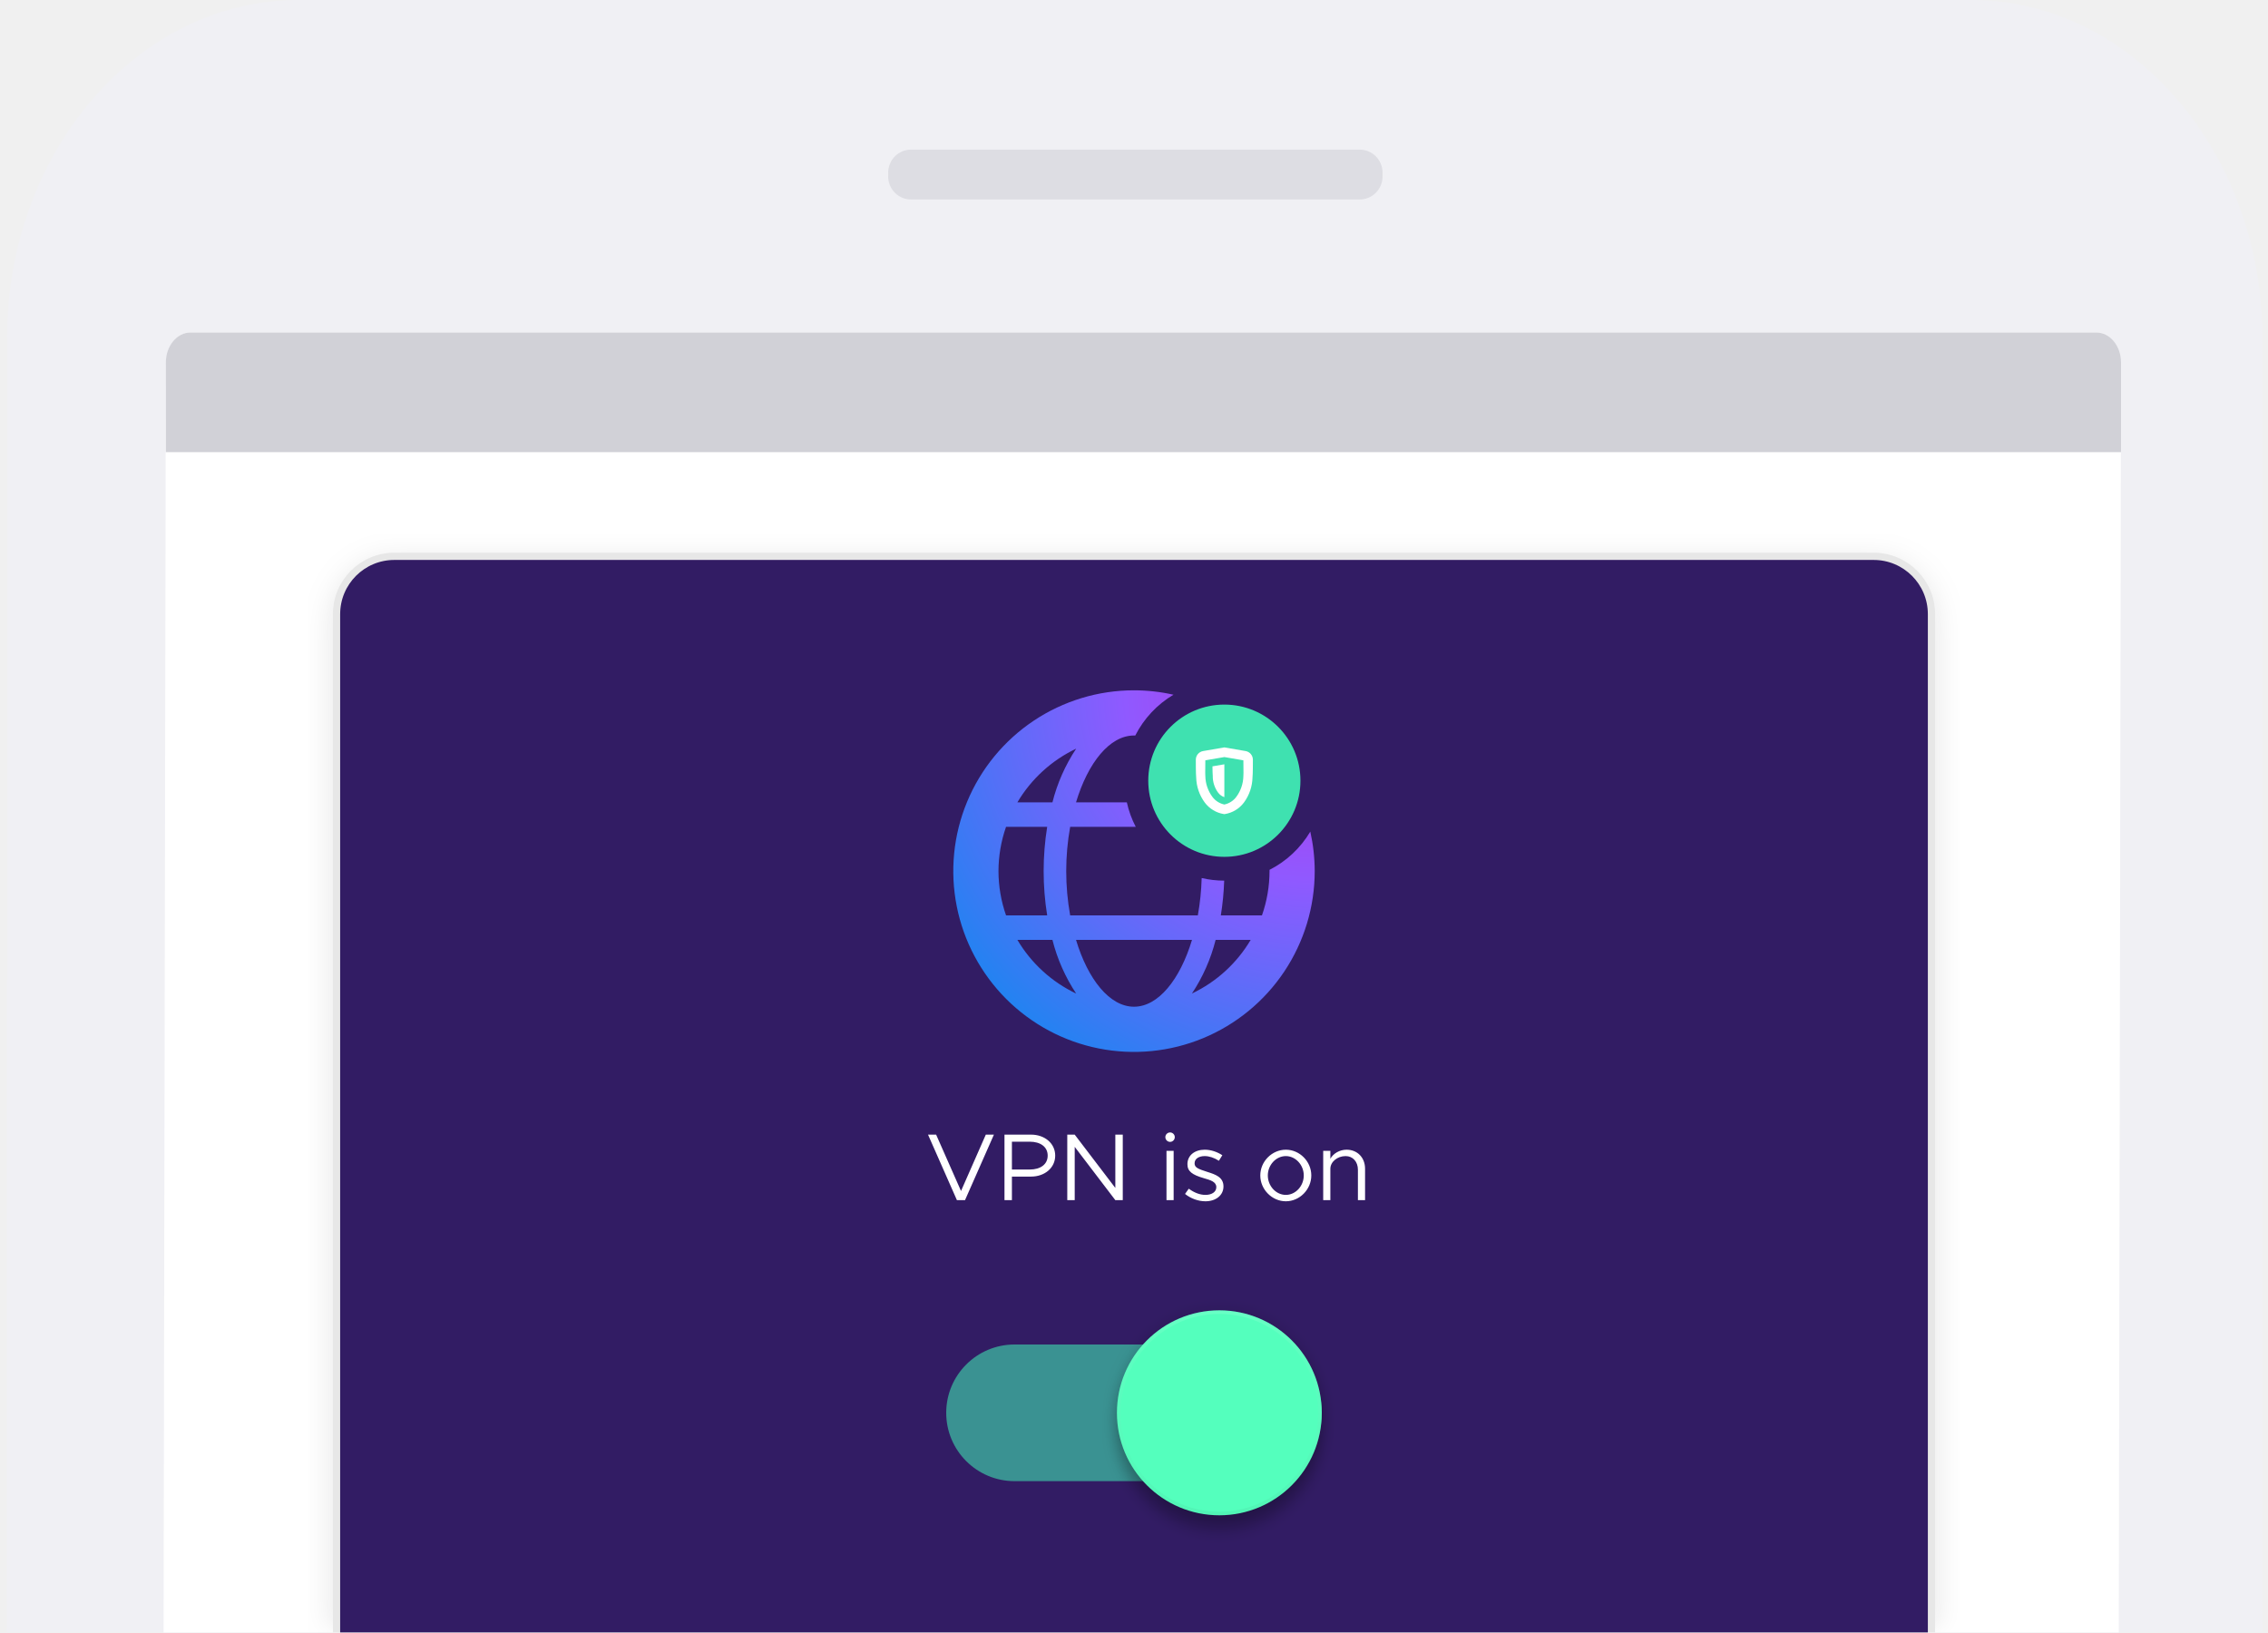
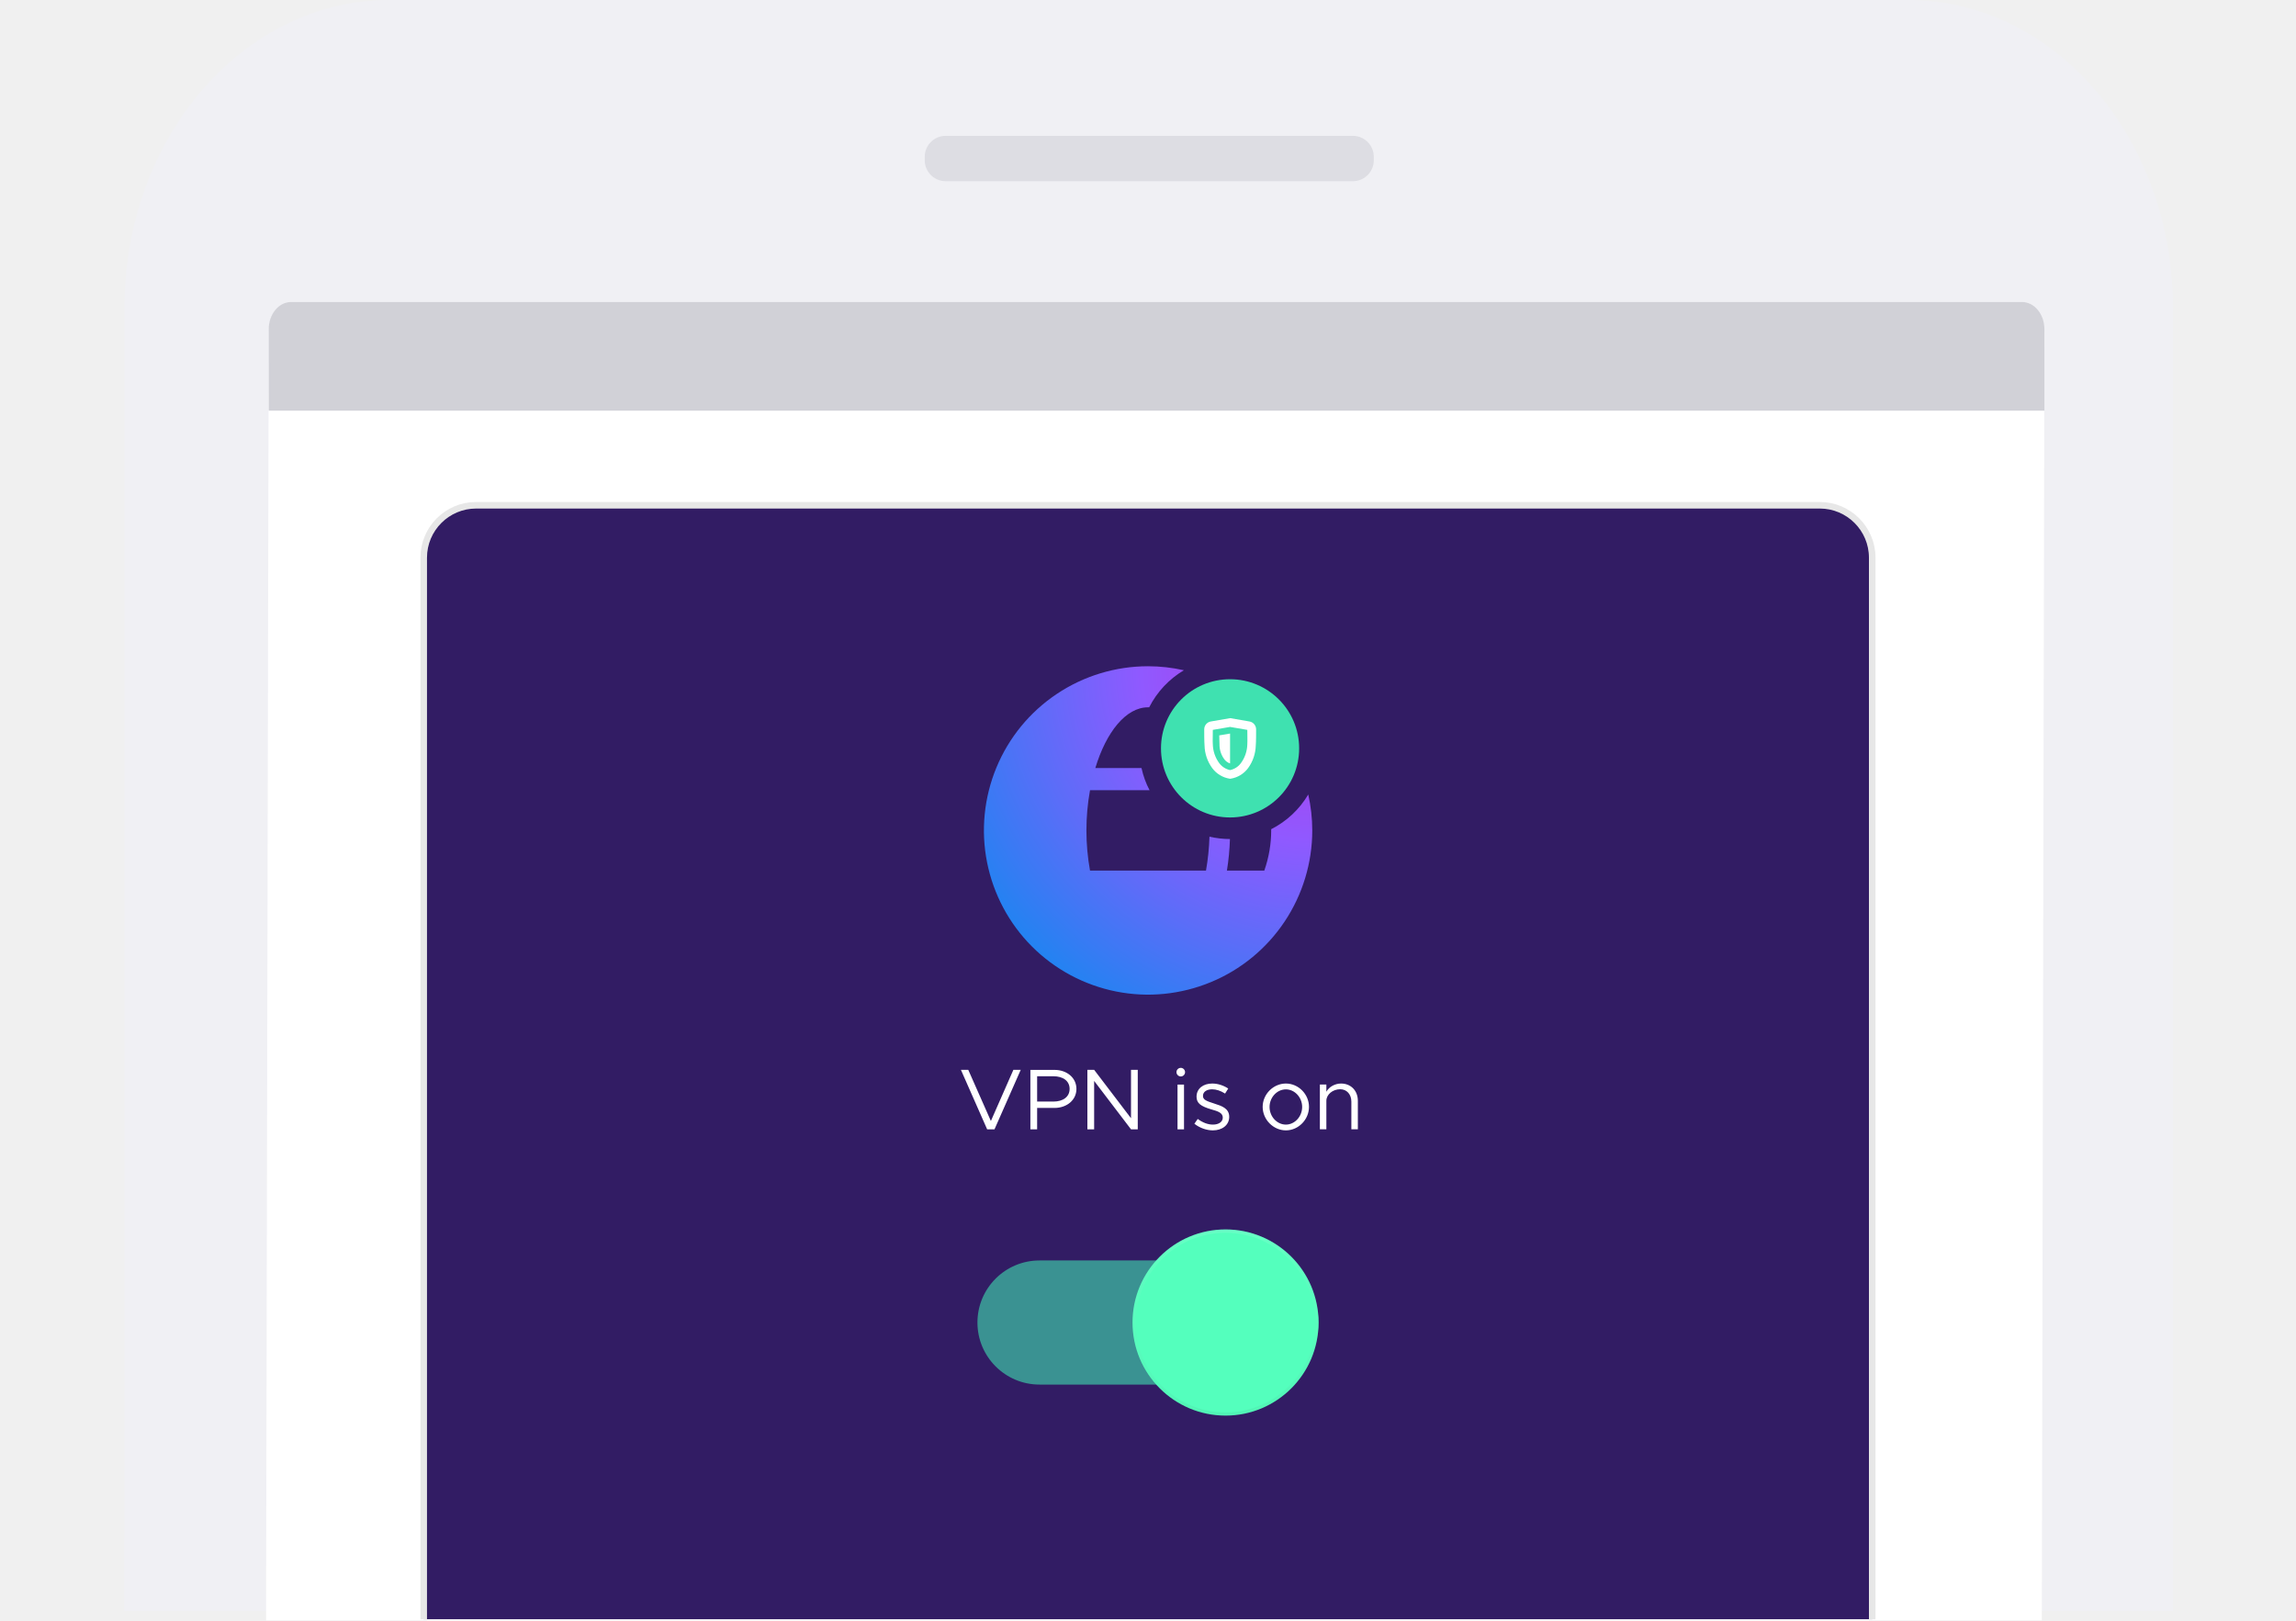
- <svg xmlns="http://www.w3.org/2000/svg" width="314" height="226" fill="none" viewBox="0 0 314 226">
-   <g clip-path="url(#clip0)">
-     <path fill="#F0F0F4" fill-rule="evenodd" d="M.956 268.666L.961 46.949C.961 21.021 19.046 0 41.356 0h231.496c22.309 0 40.395 21.021 40.395 46.949l-.005 221.717" clip-rule="evenodd" />
-     <path fill="#D1D1D7" fill-opacity=".6" d="M188.236 20.715h-62.092c-1.754 0-3.176 1.423-3.176 3.177v.55c0 1.755 1.422 3.177 3.176 3.177h62.092c1.753 0 3.175-1.423 3.175-3.177v-.55c0-1.755-1.422-3.177-3.175-3.177z" />
-     <path fill="#fff" fill-rule="evenodd" d="M290.229 46.033c1.891 0 3.424 2.044 3.424 4.567l-.397 221.737H22.563l.398-221.737c0-2.523 1.533-4.567 3.425-4.567H290.229z" clip-rule="evenodd" />
-     <path fill="#D1D1D7" fill-rule="evenodd" d="M290.229 46.033c1.891 0 3.425 1.869 3.425 4.176v12.389H22.961V50.209c0-2.307 1.533-4.176 3.425-4.176H290.229z" clip-rule="evenodd" />
-     <g filter="url(#filter0_d)">
-       <rect width="220.813" height="208.771" x="46.594" y="77.022" fill="#321C64" rx="8" />
-       <rect width="220.813" height="208.771" x="46.594" y="77.022" stroke="#E7E7E7" rx="8" />
-     </g>
-     <rect width="21.068" height="21.08" x="158.975" y="97.545" fill="#3FE1B0" rx="10.534" />
-     <path fill="url(#paint0_radial)" fill-rule="evenodd" d="M156.009 111.082h-7.037c1.658-5.501 4.666-9.256 8.028-9.256.059 0 .117.002.175.004 1.192-2.349 3.035-4.312 5.291-5.651-1.78-.401-3.612-.608-5.466-.61-4.948 0-9.785 1.468-13.899 4.219-4.115 2.751-7.322 6.66-9.215 11.234-1.894 4.574-2.389 9.607-1.424 14.463.966 4.856 3.348 9.316 6.847 12.817 3.499 3.501 7.957 5.885 12.81 6.851 4.853.966 9.884.47 14.455-1.425 4.572-1.894 8.479-5.103 11.228-9.219 2.75-4.117 4.217-8.956 4.217-13.907-.002-1.855-.21-3.688-.61-5.47-1.338 2.257-3.299 4.101-5.646 5.294.001.058.001.117.001.176-.004 2.086-.358 4.157-1.047 6.126h-5.695c.255-1.592.411-3.198.465-4.809-1.072-.002-2.116-.126-3.118-.359-.048 1.733-.225 3.461-.531 5.168h-17.676c-.727-4.052-.727-8.201 0-12.253h9.082c-.552-1.058-.971-2.196-1.235-3.392zm-7.037 19.037c1.658 5.501 4.666 9.256 8.028 9.256s6.371-3.755 8.031-9.256h-16.059zm-9.688-15.645c-.689 1.969-1.043 4.04-1.048 6.127.005 2.086.359 4.157 1.048 6.126h5.695c-.651-4.058-.651-8.195 0-12.253h-5.695zm6.423-3.392c.667-2.646 1.779-5.16 3.287-7.434-3.393 1.611-6.227 4.2-8.14 7.434h4.853zm0 19.037H140.854c1.913 3.234 4.747 5.823 8.14 7.435-1.508-2.274-2.62-4.788-3.287-7.435zm19.313 7.428c3.39-1.61 6.223-4.197 8.136-7.428h-4.854c-.666 2.644-1.776 5.156-3.282 7.428z" clip-rule="evenodd" />
-     <path fill="#fff" fill-rule="evenodd" d="M169.509 112.71l-.073-.008c-1.055-.169-2.002-.743-2.642-1.599-.744-1.011-1.157-2.227-1.185-3.482-.05-.553-.05-1.766-.05-2.441-.001-.592.423-1.098 1.005-1.2l2.945-.506 2.944.506c.583.101 1.008.608 1.007 1.2 0 .674 0 1.888-.053 2.441-.027 1.255-.441 2.471-1.185 3.482-.64.856-1.587 1.43-2.641 1.599l-.072.008zm-2.633-7.448c0 .407-.005.767-.009 1.077-.006.505-.011.876.009 1.097.017 1.041.36 2.05.979 2.887.405.542.993.917 1.654 1.057.662-.14 1.25-.515 1.654-1.057.62-.837.963-1.846.98-2.887.02-.221.015-.592.009-1.097-.004-.31-.009-.67-.009-1.077l-2.634-.451-2.633.451zm.987.833l1.646-.282v4.546h-.005c-.342-.114-.64-.331-.856-.621-.497-.672-.758-1.489-.744-2.325-.021-.227-.035-.697-.041-1.318z" clip-rule="evenodd" />
-     <rect width="51.996" height="18.918" x="131.002" y="186.138" fill="#3FE1B0" opacity=".6" rx="9.459" />
-     <g filter="url(#filter1_dd)">
-       <path fill="#54FFBD" fill-rule="evenodd" d="M168.817 209.785c7.832 0 14.181-6.352 14.181-14.188s-6.349-14.189-14.181-14.189c-7.832 0-14.181 6.353-14.181 14.189s6.349 14.188 14.181 14.188z" clip-rule="evenodd" />
-       <path stroke="url(#paint1_linear)" stroke-width=".5" d="M182.748 195.597c0 7.698-6.238 13.938-13.931 13.938-7.694 0-13.931-6.24-13.931-13.938 0-7.699 6.237-13.939 13.931-13.939 7.693 0 13.931 6.24 13.931 13.939z" />
-       <path stroke="url(#paint2_linear)" stroke-width=".5" d="M182.748 195.597c0 7.698-6.238 13.938-13.931 13.938-7.694 0-13.931-6.24-13.931-13.938 0-7.699 6.237-13.939 13.931-13.939 7.693 0 13.931 6.24 13.931 13.939z" />
-     </g>
-     <path fill="#fff" d="M136.483 157.084l-3.432 7.802-3.446-7.802h-1.122l4 9.069h1.122l4-9.069h-1.122zm2.586 9.069h1.029v-3.261h2.654c1.874 0 3.339-1.201 3.339-2.904 0-1.703-1.465-2.904-3.339-2.904h-3.683v9.069zm1.029-4.238v-3.854h2.469c1.478 0 2.482.713 2.482 1.927 0 1.215-1.004 1.927-2.482 1.927h-2.469zm7.664 4.238h1.03v-7.379l5.623 7.379h1.03v-9.069h-1.03v7.379l-5.623-7.379h-1.03v9.069zM162 158.087c.356 0 .647-.303.647-.66 0-.343-.291-.647-.647-.647-.37 0-.66.304-.66.647 0 .357.29.66.66.66zm-.502 8.066h.99v-6.825h-.99v6.825zm5.394.158c1.413 0 2.495-.805 2.495-2.059 0-1.294-1.135-1.663-2.231-2.007-1.267-.409-1.769-.594-1.769-1.188 0-.66.634-1.003 1.4-1.003.607 0 1.28.211 1.967.647l.475-.766c-.726-.475-1.598-.765-2.442-.765-1.36 0-2.39.765-2.39 2.006 0 .977.634 1.465 2.284 1.941.924.264 1.716.501 1.716 1.241 0 .646-.607 1.069-1.505 1.069-.752 0-1.531-.291-2.31-.858l-.515.726c.819.66 1.875 1.016 2.825 1.016zm11.13 0c1.914 0 3.525-1.637 3.525-3.577 0-1.941-1.611-3.564-3.525-3.564s-3.538 1.623-3.538 3.564c0 1.94 1.624 3.577 3.538 3.577zm0-.884c-1.36 0-2.495-1.228-2.495-2.693 0-1.452 1.135-2.68 2.495-2.68 1.347 0 2.482 1.228 2.482 2.68 0 1.465-1.135 2.693-2.482 2.693zm8.407-6.257c-.964 0-1.848.528-2.244 1.254v-1.096h-.99v6.825h.99v-4.343c0-.951.964-1.756 2.112-1.756 1.003 0 1.703.779 1.703 1.888v4.211h.99v-4.343c0-1.545-1.056-2.64-2.561-2.64z" />
-   </g>
-   <defs>
-     <linearGradient id="paint1_linear" x1="154.775" x2="154.775" y1="181.408" y2="209.507" gradientUnits="userSpaceOnUse">
-       <stop stop-opacity="0" />
-       <stop offset=".8" stop-opacity=".02" />
-       <stop offset="1" stop-opacity=".04" />
-     </linearGradient>
-     <linearGradient id="paint2_linear" x1="154.636" x2="154.636" y1="181.408" y2="209.785" gradientUnits="userSpaceOnUse">
-       <stop stop-color="#fff" stop-opacity=".12" />
-       <stop offset=".2" stop-color="#fff" stop-opacity=".06" />
-       <stop offset="1" stop-color="#fff" stop-opacity="0" />
-     </linearGradient>
-     <filter id="filter0_d" width="228.813" height="216.771" x="42.594" y="74.022" color-interpolation-filters="sRGB" filterUnits="userSpaceOnUse">
-       <feFlood flood-opacity="0" result="BackgroundImageFix" />
-       <feColorMatrix in="SourceAlpha" values="0 0 0 0 0 0 0 0 0 0 0 0 0 0 0 0 0 0 127 0" />
-       <feOffset dy="1" />
-       <feGaussianBlur stdDeviation="2" />
-       <feColorMatrix values="0 0 0 0 0.047 0 0 0 0 0.047 0 0 0 0 0.051 0 0 0 0.1 0" />
-       <feBlend in2="BackgroundImageFix" result="effect1_dropShadow" />
-       <feBlend in="SourceGraphic" in2="effect1_dropShadow" result="shape" />
-     </filter>
-     <filter id="filter1_dd" width="32.361" height="34.377" x="152.636" y="179.408" color-interpolation-filters="sRGB" filterUnits="userSpaceOnUse">
-       <feFlood flood-opacity="0" result="BackgroundImageFix" />
-       <feColorMatrix in="SourceAlpha" values="0 0 0 0 0 0 0 0 0 0 0 0 0 0 0 0 0 0 127 0" />
-       <feOffset dy="2" />
-       <feGaussianBlur stdDeviation="1" />
-       <feColorMatrix values="0 0 0 0 0 0 0 0 0 0 0 0 0 0 0 0 0 0 0.24 0" />
-       <feBlend in2="BackgroundImageFix" result="effect1_dropShadow" />
-       <feColorMatrix in="SourceAlpha" values="0 0 0 0 0 0 0 0 0 0 0 0 0 0 0 0 0 0 127 0" />
-       <feOffset />
-       <feGaussianBlur stdDeviation="1" />
-       <feColorMatrix values="0 0 0 0 0 0 0 0 0 0 0 0 0 0 0 0 0 0 0.12 0" />
-       <feBlend in2="effect1_dropShadow" result="effect2_dropShadow" />
-       <feBlend in="SourceGraphic" in2="effect2_dropShadow" result="shape" />
-     </filter>
-     <radialGradient id="paint0_radial" cx="0" cy="0" r="1" gradientTransform="rotate(-45.016 206.3266 -171.8481) scale(70.7828)" gradientUnits="userSpaceOnUse">
-       <stop stop-color="#B833E1" />
-       <stop offset=".371" stop-color="#9059FF" />
-       <stop offset=".614" stop-color="#5B6DF8" />
-       <stop offset="1" stop-color="#0090ED" />
-     </radialGradient>
-     <clipPath id="clip0">
-       <path fill="#fff" d="M0 0h314v226H0z" />
-     </clipPath>
-   </defs>
+ <svg xmlns="http://www.w3.org/2000/svg" xml:space="preserve" viewBox="0 0 350 247" width="350" height="247">
+   <path fill="none" d="M18 0h314v226H18z" />
+   <path fill="#F0F0F4" d="m18.96 245.56.01-198.61C18.96 21.02 37.05 0 59.36 0h231.5c22.31 0 40.39 21.02 40.39 46.95l-.01 198.61" />
+   <path fill="#D1D1D7" fill-opacity=".6" d="M206.24 20.71h-62.09c-1.75 0-3.18 1.42-3.18 3.18v.55c0 1.75 1.42 3.18 3.18 3.18h62.09c1.75 0 3.18-1.42 3.18-3.18v-.55c-.01-1.75-1.43-3.18-3.18-3.18z" />
+   <path fill="#FFF" d="M308.23 46.03c1.89 0 3.42 2.04 3.42 4.57l-.4 196.4H40.56l.4-196.4c0-2.52 1.53-4.57 3.42-4.57h263.85z" />
+   <path fill="#D1D1D7" d="M308.23 46.03c1.89 0 3.42 1.87 3.42 4.18V62.6H40.96V50.21c0-2.31 1.53-4.18 3.42-4.18h263.85z" />
+   <path fill="#321C64" d="M64.59 246.83V85.02c0-4.42 3.58-8 8-8H277.4c4.42 0 8 3.58 8 8v161.81" />
+   <path fill="none" stroke="#E7E7E7" d="M64.59 246.83V85.02c0-4.42 3.58-8 8-8H277.4c4.42 0 8 3.58 8 8v161.81" />
+   <path fill="#3FE1B0" d="M187.51 103.54c5.82 0 10.53 4.72 10.53 10.53v.01c0 5.82-4.72 10.53-10.53 10.53-5.82 0-10.53-4.72-10.53-10.53v-.01c0-5.81 4.71-10.53 10.53-10.53z" />
+   <radialGradient id="a" cx="-224.396" cy="519.27" r="1" gradientTransform="matrix(50.037 -50.065 -50.065 -50.037 37425.391 14849.932)" gradientUnits="userSpaceOnUse">
+     <stop offset="0" stop-color="#b833e1" />
+     <stop offset=".371" stop-color="#9059ff" />
+     <stop offset=".614" stop-color="#5b6df8" />
+     <stop offset="1" stop-color="#0090ed" />
+   </radialGradient>
+   <path fill="url(#a)" d="M174.01 117.08h-7.04c1.66-5.5 4.67-9.26 8.03-9.26h.18c1.19-2.35 3.04-4.31 5.29-5.65-1.78-.4-3.61-.61-5.47-.61-4.95 0-9.79 1.47-13.9 4.22-4.12 2.75-7.32 6.66-9.21 11.23-1.89 4.57-2.39 9.61-1.42 14.46.97 4.86 3.35 9.32 6.85 12.82 3.5 3.5 7.96 5.88 12.81 6.85s9.88.47 14.46-1.43c4.57-1.89 8.48-5.1 11.23-9.22 2.75-4.12 4.22-8.96 4.22-13.91 0-1.86-.21-3.69-.61-5.47-1.34 2.26-3.3 4.1-5.65 5.29v.18c0 2.09-.36 4.16-1.05 6.13h-5.7c.26-1.59.41-3.2.46-4.81-1.07 0-2.12-.13-3.12-.36-.05 1.73-.23 3.46-.53 5.17h-17.68c-.73-4.05-.73-8.2 0-12.25h9.08c-.55-1.04-.97-2.18-1.23-3.38zm-7.04 19.04c1.66 5.5 4.67 9.26 8.03 9.26s6.37-3.76 8.03-9.26h-16.06zm-9.69-15.65c-.69 1.97-1.04 4.04-1.05 6.13.01 2.09.36 4.16 1.05 6.13h5.7c-.65-4.06-.65-8.19 0-12.25h-5.7zm6.43-3.39c.67-2.65 1.78-5.16 3.29-7.43-3.39 1.61-6.23 4.2-8.14 7.43h4.85zm0 19.04h-4.85c1.91 3.23 4.75 5.82 8.14 7.43-1.51-2.27-2.63-4.78-3.29-7.43zm19.31 7.43c3.39-1.61 6.22-4.2 8.14-7.43h-4.85c-.67 2.64-1.78 5.16-3.29 7.43z" />
+   <path fill="#FFF" d="m187.51 118.71-.07-.01c-1.05-.17-2-.74-2.64-1.6-.74-1.01-1.16-2.23-1.18-3.48-.05-.55-.05-1.77-.05-2.44 0-.59.42-1.1 1.01-1.2l2.95-.51 2.94.51c.58.1 1.01.61 1.01 1.2 0 .67 0 1.89-.05 2.44-.03 1.25-.44 2.47-1.18 3.48-.64.86-1.59 1.43-2.64 1.6l-.1.01zm-2.63-7.45c0 .41-.01.77-.01 1.08-.01.5-.01.88.01 1.1.02 1.04.36 2.05.98 2.89.4.54.99.92 1.65 1.06.66-.14 1.25-.51 1.65-1.06.62-.84.96-1.85.98-2.89.02-.22.01-.59.01-1.1 0-.31-.01-.67-.01-1.08l-2.63-.45-2.63.45zm.98.84 1.65-.28v4.55h-.01c-.34-.11-.64-.33-.86-.62-.5-.67-.76-1.49-.74-2.32-.02-.24-.03-.71-.04-1.33z" />
+   <path fill="#3FE1B0" d="M158.46 192.14h33.08c5.22 0 9.46 4.23 9.46 9.46 0 5.22-4.23 9.46-9.46 9.46h-33.08c-5.22 0-9.46-4.23-9.46-9.46s4.24-9.46 9.46-9.46z" opacity=".6" />
+   <path fill="#54FFBD" d="M186.82 215.79c7.83 0 14.18-6.35 14.18-14.19s-6.35-14.19-14.18-14.19-14.18 6.35-14.18 14.19 6.35 14.19 14.18 14.19z" />
+   <linearGradient id="b" x1="186.817" x2="186.817" y1="61.592" y2="33.493" gradientTransform="matrix(1 0 0 -1 0 249)" gradientUnits="userSpaceOnUse">
+     <stop offset="0" stop-opacity="0" />
+     <stop offset=".8" stop-opacity=".02" />
+     <stop offset="1" stop-opacity=".04" />
+   </linearGradient>
+   <path fill="none" stroke="url(#b)" stroke-width=".5" d="M200.75 201.6c0 7.7-6.24 13.94-13.93 13.94-7.69 0-13.93-6.24-13.93-13.94 0-7.7 6.24-13.94 13.93-13.94 7.69 0 13.93 6.24 13.93 13.94z" />
+   <linearGradient id="c" x1="186.817" x2="186.817" y1="61.592" y2="33.215" gradientTransform="matrix(1 0 0 -1 0 249)" gradientUnits="userSpaceOnUse">
+     <stop offset="0" stop-color="#fff" stop-opacity=".12" />
+     <stop offset=".2" stop-color="#fff" stop-opacity=".06" />
+     <stop offset="1" stop-color="#fff" stop-opacity="0" />
+   </linearGradient>
+   <path fill="none" stroke="url(#c)" stroke-width=".5" d="M200.75 201.6c0 7.7-6.24 13.94-13.93 13.94-7.69 0-13.93-6.24-13.93-13.94 0-7.7 6.24-13.94 13.93-13.94 7.69 0 13.93 6.24 13.93 13.94z" />
+   <path fill="#FFF" d="m154.48 163.08-3.43 7.8-3.45-7.8h-1.12l4 9.07h1.12l4-9.07h-1.12zm2.59 9.07h1.03v-3.26h2.65c1.87 0 3.34-1.2 3.34-2.9s-1.46-2.9-3.34-2.9h-3.68v9.06zm1.03-4.24v-3.85h2.47c1.48 0 2.48.71 2.48 1.93 0 1.21-1 1.93-2.48 1.93h-2.47zm7.66 4.24h1.03v-7.38l5.62 7.38h1.03v-9.07h-1.03v7.38l-5.62-7.38h-1.03v9.07zm14.24-8.06c.36 0 .65-.3.65-.66 0-.34-.29-.65-.65-.65-.37 0-.66.3-.66.65 0 .35.29.66.66.66zm-.5 8.06h.99v-6.82h-.99v6.82zm5.39.16c1.41 0 2.49-.8 2.49-2.06 0-1.29-1.13-1.66-2.23-2.01-1.27-.41-1.77-.59-1.77-1.19 0-.66.63-1 1.4-1 .61 0 1.28.21 1.97.65l.48-.77c-.73-.48-1.6-.76-2.44-.76-1.36 0-2.39.76-2.39 2.01 0 .98.63 1.46 2.28 1.94.92.26 1.72.5 1.72 1.24 0 .65-.61 1.07-1.51 1.07-.75 0-1.53-.29-2.31-.86l-.51.73c.82.65 1.87 1.01 2.82 1.01zm11.13 0c1.91 0 3.52-1.64 3.52-3.58 0-1.94-1.61-3.56-3.52-3.56s-3.54 1.62-3.54 3.56 1.63 3.58 3.54 3.58zm0-.88c-1.36 0-2.49-1.23-2.49-2.69 0-1.45 1.13-2.68 2.49-2.68 1.35 0 2.48 1.23 2.48 2.68 0 1.46-1.13 2.69-2.48 2.69zm8.41-6.26c-.96 0-1.85.53-2.24 1.25v-1.1h-.99v6.82h.99v-4.34c0-.95.96-1.76 2.11-1.76 1 0 1.7.78 1.7 1.89v4.21h.99v-4.34c0-1.54-1.06-2.63-2.56-2.63z" />
</svg>
